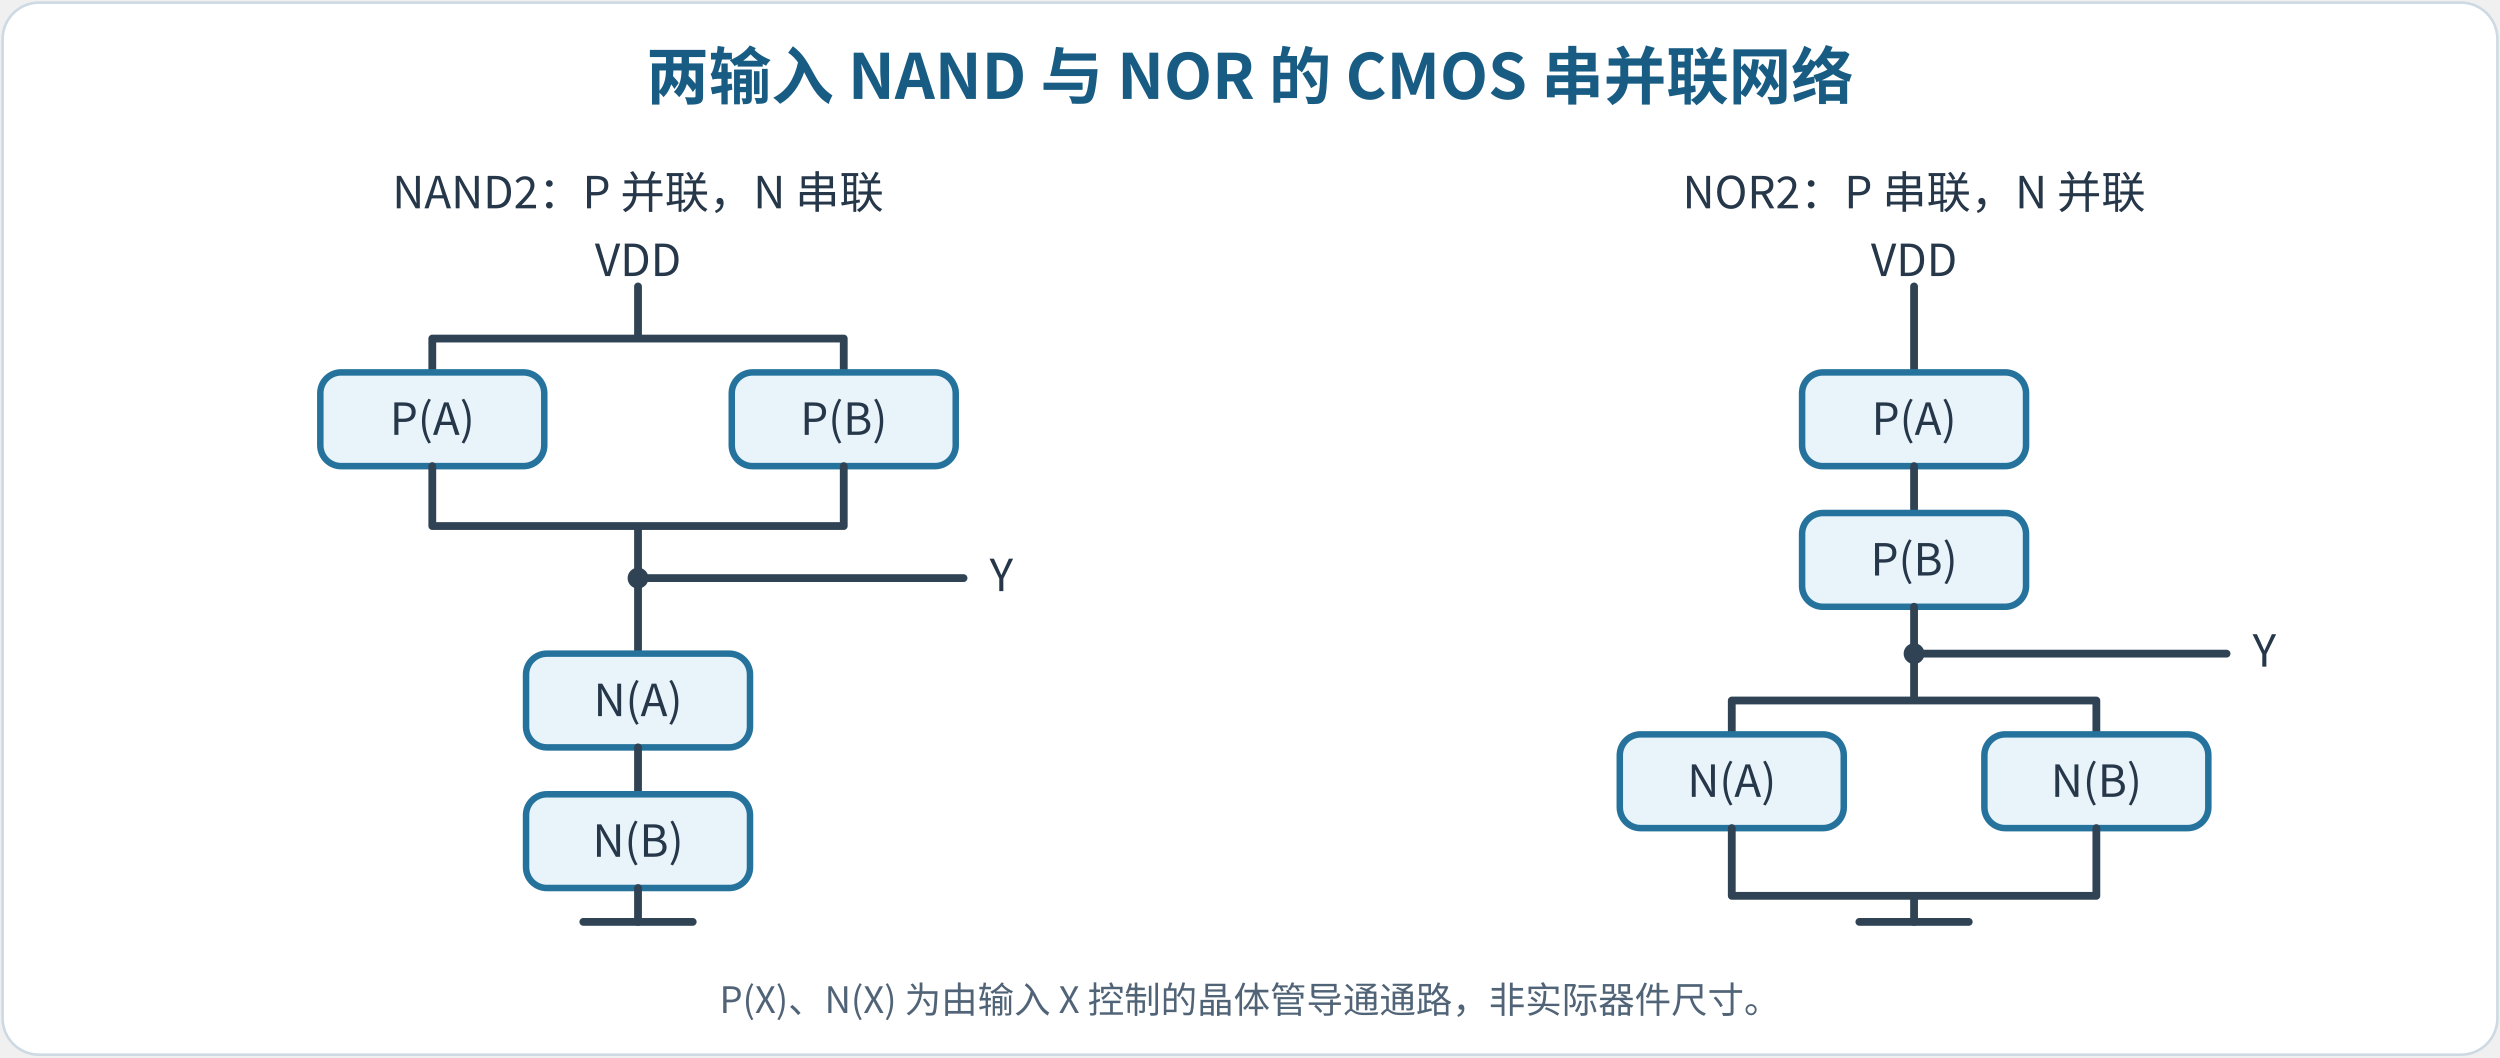
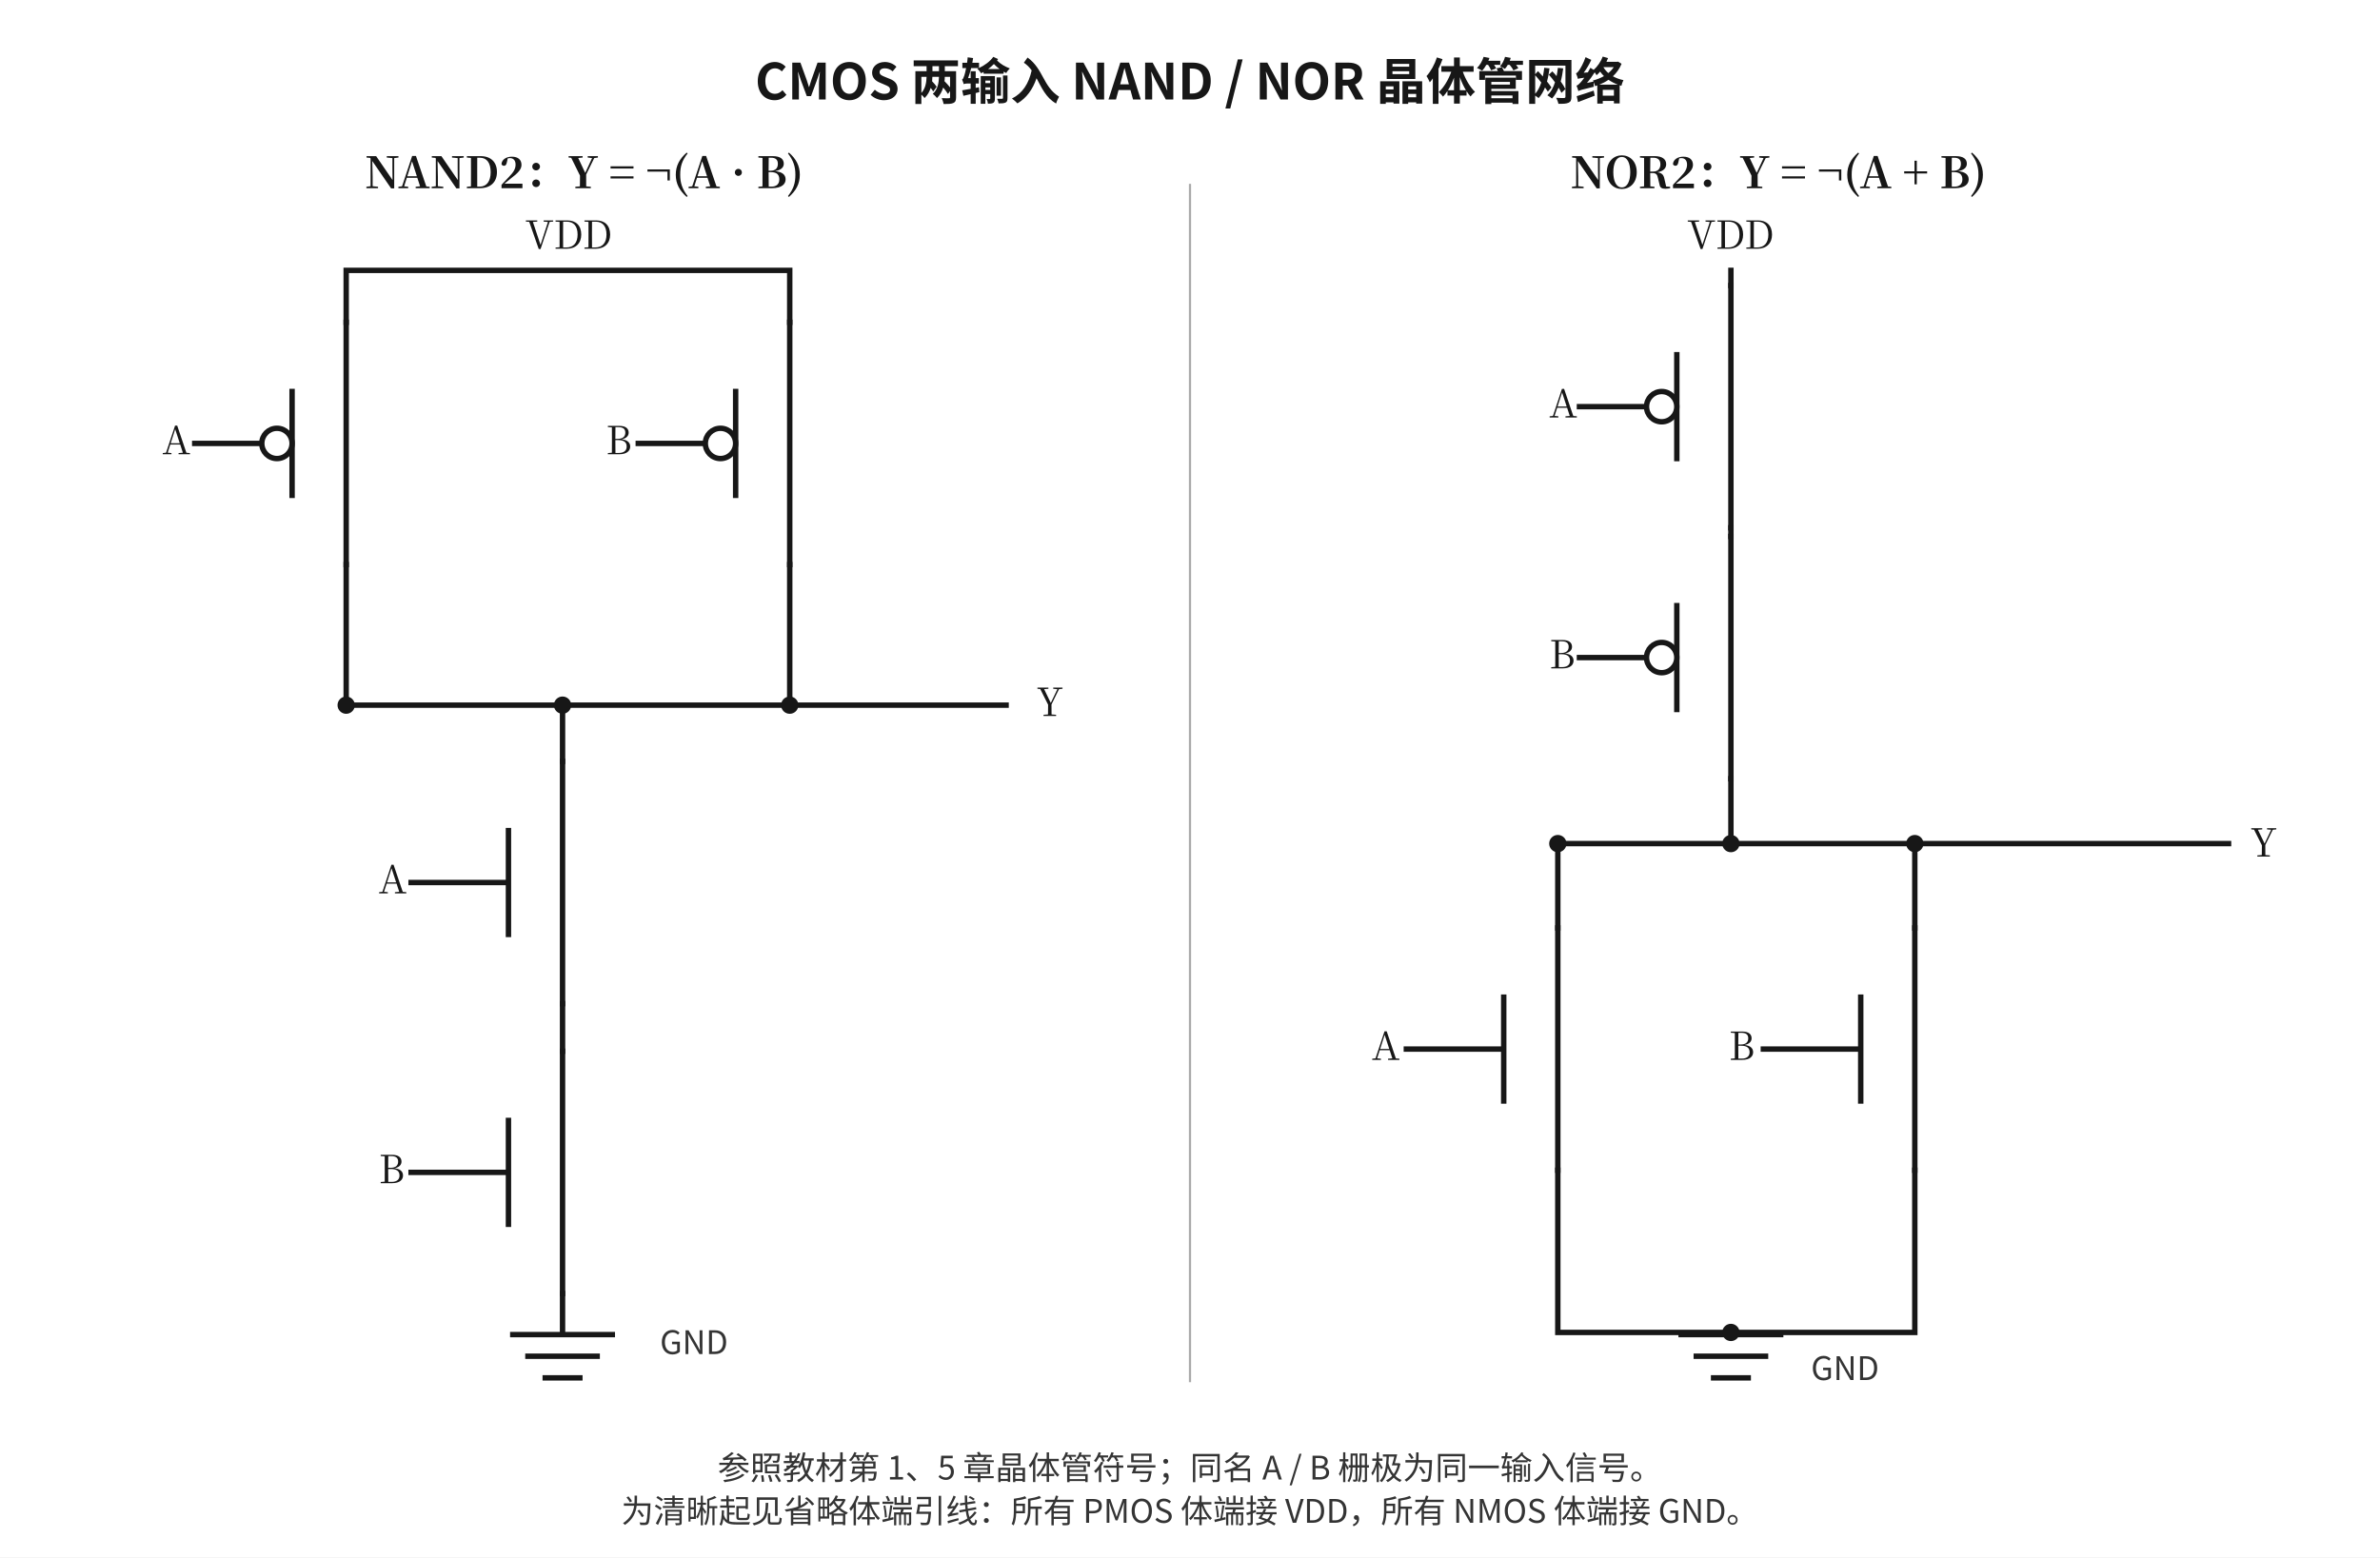
- <svg xmlns="http://www.w3.org/2000/svg" viewBox="0 0 960 406" width="960" height="406" role="img" aria-label="两输入 NAND 与 NOR 的 CMOS 串并联网络">
-   <style>text{font:17px "Noto Sans CJK SC","Microsoft YaHei",sans-serif;fill:#26374a}.title{font-size:24px;font-weight:700;fill:#185c83}.note{font-size:14px;fill:#516477}.w{stroke:#304355;stroke-width:3;stroke-linecap:round;stroke-linejoin:round;fill:none}.d{fill:#e8f3fa;stroke:#25739c;stroke-width:2.5}.dot{fill:#304355}</style>
-   <rect x="1" y="1" width="958" height="404" rx="14" fill="#fff" stroke="#cdd9e3" />
-   <text x="480" y="38" text-anchor="middle" class="title">两输入 NAND 与 NOR 的 CMOS 串并联网络</text>
-   <text x="245" y="80" text-anchor="middle">NAND2：P 并联，N 串联</text>
-   <text x="735" y="80" text-anchor="middle">NOR2：P 串联，N 并联</text>
-   <text x="245" y="106" text-anchor="middle">VDD</text>
-   <path class="w" d="M245 110 V130 H166 V143 M245 130 H324 V143" />
-   <rect class="d" x="123" y="143" width="86" height="36" rx="8" />
-   <text x="166" y="167" text-anchor="middle">P(A)</text>
-   <rect class="d" x="281" y="143" width="86" height="36" rx="8" />
-   <text x="324" y="167" text-anchor="middle">P(B)</text>
-   <path class="w" d="M166 179 V202 H324 V179 M245 202 V222" />
-   <circle class="dot" cx="245" cy="222" r="4" />
-   <path class="w" d="M245 222 L370 222" />
-   <text x="380" y="227">Y</text>
-   <path class="w" d="M245 222 L245 251" />
-   <rect class="d" x="202" y="251" width="86" height="36" rx="8" />
-   <text x="245" y="275" text-anchor="middle">N(A)</text>
-   <path class="w" d="M245 287 L245 305" />
-   <rect class="d" x="202" y="305" width="86" height="36" rx="8" />
-   <text x="245" y="329" text-anchor="middle">N(B)</text>
-   <path class="w" d="M245 341 L245 354" />
-   <path class="w" d="M224 354 L266 354" />
-   <text x="735" y="106" text-anchor="middle">VDD</text>
-   <path class="w" d="M735 110 L735 143" />
-   <rect class="d" x="692" y="143" width="86" height="36" rx="8" />
-   <text x="735" y="167" text-anchor="middle">P(A)</text>
-   <path class="w" d="M735 179 L735 197" />
-   <rect class="d" x="692" y="197" width="86" height="36" rx="8" />
-   <text x="735" y="221" text-anchor="middle">P(B)</text>
-   <path class="w" d="M735 233 L735 251" />
-   <circle class="dot" cx="735" cy="251" r="4" />
-   <path class="w" d="M735 251 L855 251" />
-   <text x="865" y="256">Y</text>
-   <path class="w" d="M735 251 V269 H665 V282 M735 269 H805 V282" />
-   <rect class="d" x="622" y="282" width="86" height="36" rx="8" />
-   <text x="665" y="306" text-anchor="middle">N(A)</text>
-   <rect class="d" x="762" y="282" width="86" height="36" rx="8" />
-   <text x="805" y="306" text-anchor="middle">N(B)</text>
-   <path class="w" d="M665 318 V344 H805 V318 M735 344 V354" />
-   <path class="w" d="M714 354 L756 354" />
-   <text x="480" y="389" class="note" text-anchor="middle">P(X)、N(X) 为由输入 X 控制的晶体管导通通路，非实际器件尺寸。</text>
+ <svg xmlns="http://www.w3.org/2000/svg" xmlns:xlink="http://www.w3.org/1999/xlink" viewBox="0 0 1100 720" width="1100" height="720" role="img" aria-labelledby="ttl desc">
+   <style>
+  .wire{fill:none;stroke:#171717;stroke-width:2.5;stroke-linecap:square;stroke-linejoin:miter}
+  .junction{fill:#171717}
+  .head{fill:#171717;font:bold 23px "Noto Sans CJK SC","Microsoft YaHei",sans-serif}
+  .subhead{fill:#171717;font:bold 20px Georgia,"Noto Serif CJK SC",serif}
+  .label{fill:#171717;font:18px Georgia,"Noto Serif CJK SC",serif}
+  .note{fill:#343434;font:15px "Noto Sans CJK SC","Microsoft YaHei",sans-serif}
+ </style>
+   <rect width="1100" height="720" fill="white" />
+   <defs>
+     <g id="nmos3" class="wire">
+       <path d="M0 -24 V24 M-25 -24 V24 M-70 0 H-25 M0 -56 V-24 M0 24 V56" />
+     </g>
+     <g id="pmos3" class="wire">
+       <path d="M0 -24 V24 M-25 -24 V24 M-70 0 H-39 M0 -56 V-24 M0 24 V56" />
+       <circle cx="-32" cy="0" r="7" fill="white" />
+     </g>
+   </defs>
+   <text x="550" y="46" text-anchor="middle" class="head">CMOS 两输入 NAND / NOR 晶体管网络</text>
+   <path d="M550 85 V639" stroke="#aaa" stroke-width="1" />
+   <text x="270" y="87" text-anchor="middle" class="subhead">NAND2：Y = ¬(A · B)</text>
+   <text x="822" y="87" text-anchor="middle" class="subhead">NOR2：Y = ¬(A + B)</text>
+   <g id="nand-vdd" data-net="VDD" class="wire">
+     <path d="M160 149 V125 H365 V149" />
+   </g>
+   <text x="263" y="115" text-anchor="middle" class="label">VDD</text>
+   <g id="nand-pmos-a" data-device="pmos3" data-input="A">
+     <use href="#pmos3" xlink:href="#pmos3" x="160" y="205" />
+   </g>
+   <g id="nand-pmos-b" data-device="pmos3" data-input="B">
+     <use href="#pmos3" xlink:href="#pmos3" x="365" y="205" />
+   </g>
+   <text x="75" y="210" class="label">A</text>
+   <text x="280" y="210" class="label">B</text>
+   <g id="nand-output" data-net="NAND_Y" class="wire">
+     <path d="M160 261 V326 H465 M365 261 V326 M260 326 V352" />
+   </g>
+   <circle class="junction" cx="160" cy="326" r="4" />
+   <circle class="junction" cx="260" cy="326" r="4" />
+   <circle class="junction" cx="365" cy="326" r="4" />
+   <text x="479" y="331" class="label">Y</text>
+   <g id="nand-nmos-a" data-device="nmos3" data-input="A">
+     <use href="#nmos3" xlink:href="#nmos3" x="260" y="408" />
+   </g>
+   <g id="nand-nmos-b" data-device="nmos3" data-input="B">
+     <use href="#nmos3" xlink:href="#nmos3" x="260" y="542" />
+   </g>
+   <text x="175" y="413" class="label">A</text>
+   <text x="175" y="547" class="label">B</text>
+   <path class="wire" d="M260 464 V486 M260 598 V617 M237 617 H283 M244 627 H276 M252 637 H268" />
+   <text x="305" y="626" class="note">GND</text>
+   <text x="800" y="115" text-anchor="middle" class="label">VDD</text>
+   <path class="wire" d="M800 125 V132" />
+   <g id="nor-pmos-a" data-device="pmos3" data-input="A">
+     <use href="#pmos3" xlink:href="#pmos3" x="800" y="188" />
+   </g>
+   <g id="nor-pmos-b" data-device="pmos3" data-input="B">
+     <use href="#pmos3" xlink:href="#pmos3" x="800" y="304" />
+   </g>
+   <text x="716" y="193" class="label">A</text>
+   <text x="716" y="309" class="label">B</text>
+   <path class="wire" d="M800 244 V248" />
+   <g id="nor-output" data-net="NOR_Y" class="wire">
+     <path d="M800 360 V390 H1030 M720 390 V429 M885 390 V429 M720 390 H885" />
+   </g>
+   <circle class="junction" cx="720" cy="390" r="4" />
+   <circle class="junction" cx="800" cy="390" r="4" />
+   <circle class="junction" cx="885" cy="390" r="4" />
+   <text x="1040" y="396" class="label">Y</text>
+   <g id="nor-nmos-a" data-device="nmos3" data-input="A">
+     <use href="#nmos3" xlink:href="#nmos3" x="720" y="485" />
+   </g>
+   <g id="nor-nmos-b" data-device="nmos3" data-input="B">
+     <use href="#nmos3" xlink:href="#nmos3" x="885" y="485" />
+   </g>
+   <text x="634" y="490" class="label">A</text>
+   <text x="799" y="490" class="label">B</text>
+   <path class="wire" d="M720 541 V616 H885 V541 M800 616 V617 M777 617 H823 M784 627 H816 M792 637 H808" />
+   <circle class="junction" cx="800" cy="616" r="4" />
+   <text x="837" y="638" class="note">GND</text>
+   <text x="550" y="684" text-anchor="middle" class="note">参照教材第 1、5 章晶体管符号；同名 A / B 栅极为同一输入信号。</text>
+   <text x="550" y="704" text-anchor="middle" class="note">为清晰起见省略体端引线：所有 PMOS 体端接 VDD，所有 NMOS 体端接 GND。</text>
</svg>
